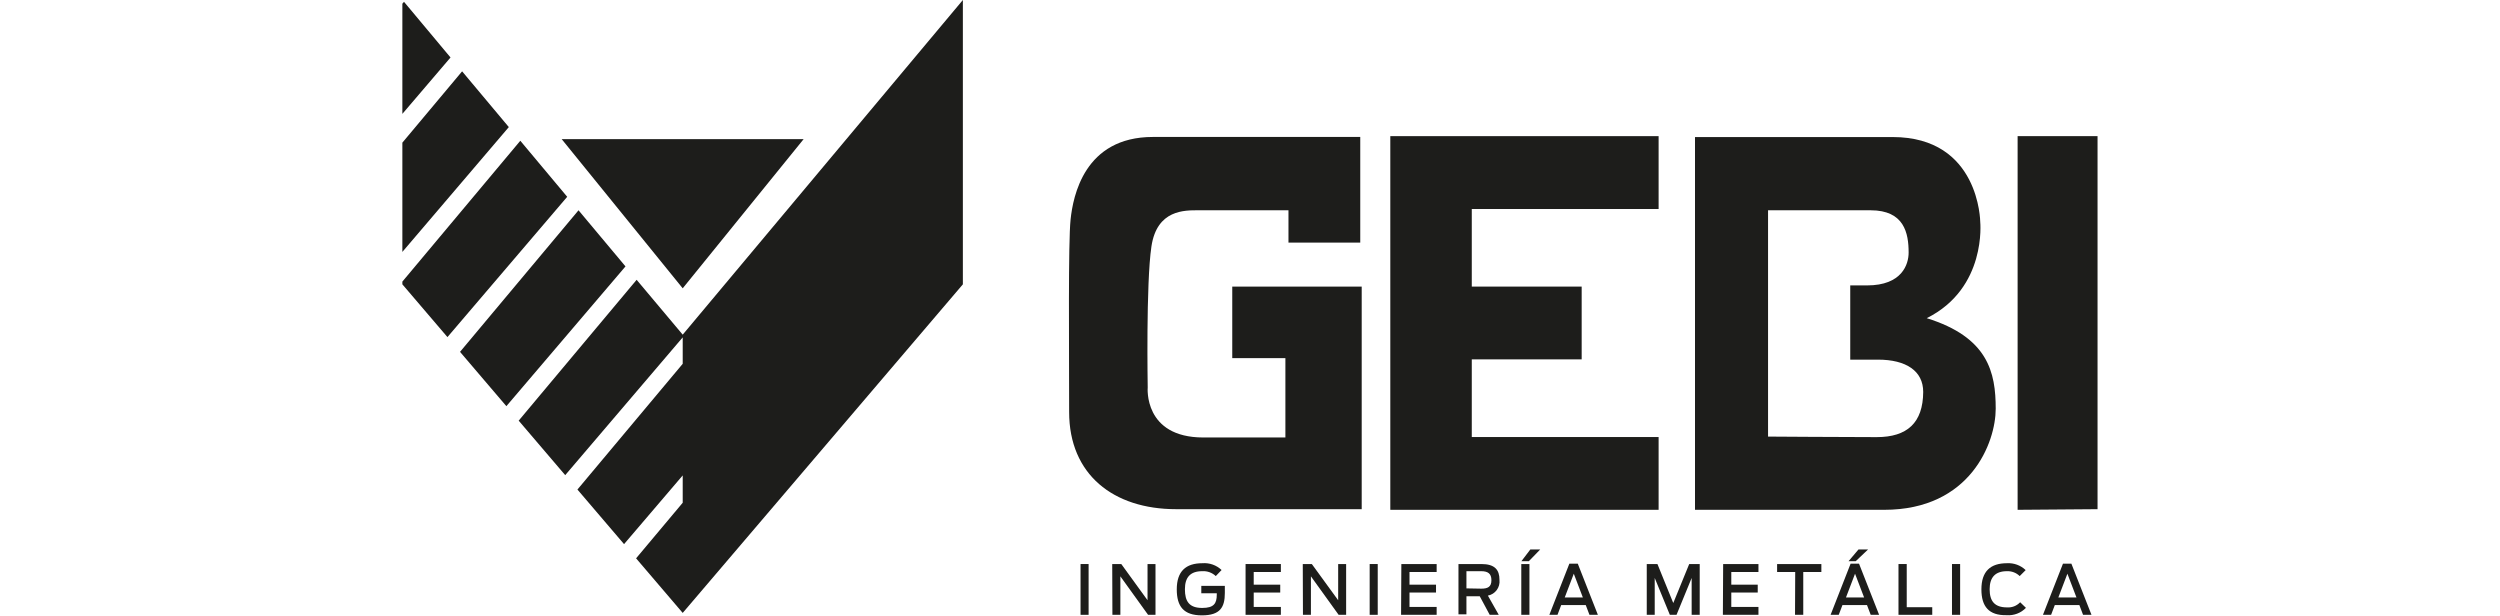
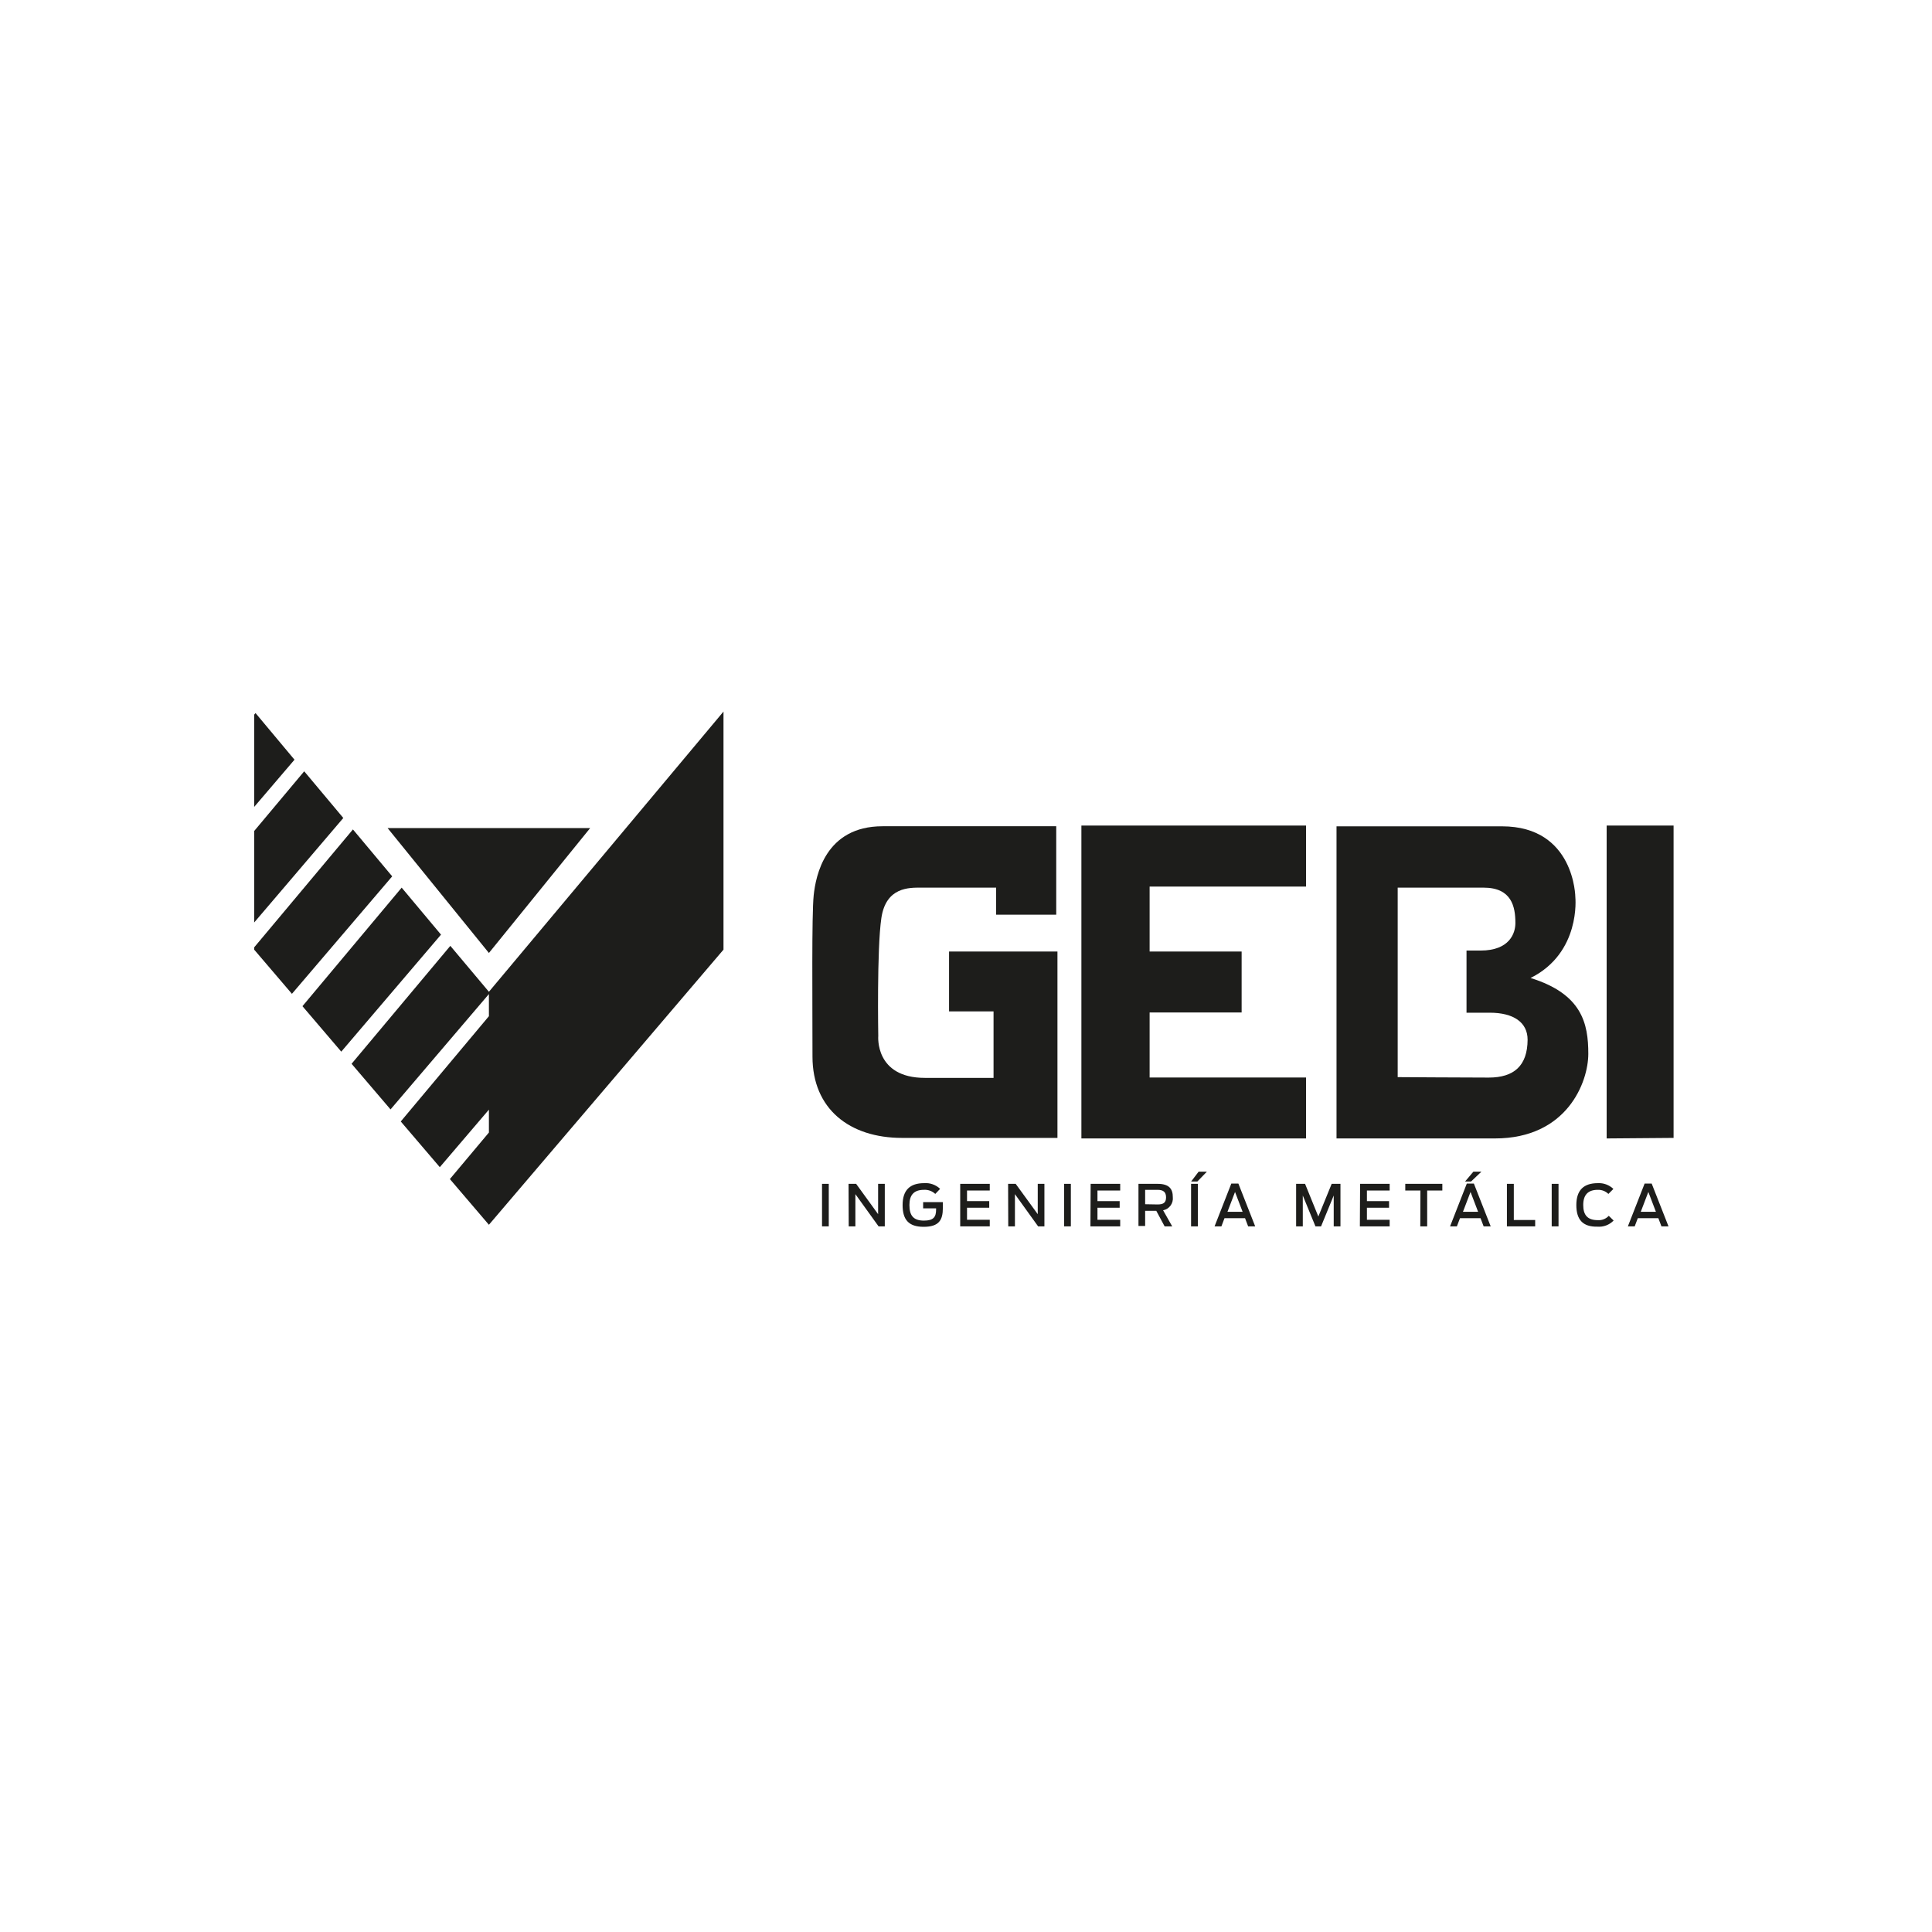
- <svg xmlns="http://www.w3.org/2000/svg" id="Capa_1" data-name="Capa 1" viewBox="0 0 276.18 68">
-   <defs>
-     <style>.cls-1{fill:none;}.cls-2{fill:#1d1d1b;}</style>
-   </defs>
-   <rect class="cls-1" width="276.18" height="68" />
-   <path class="cls-2" d="M119.37,62.31h.89v5.61h-.89Z" />
-   <path class="cls-2" d="M122.87,62.31h1l2.9,4v-4h.88v5.61h-.82l-3.06-4.25v4.25h-.88Z" />
-   <path class="cls-2" d="M130,65.11c0-2,1-2.89,2.83-2.89a2.76,2.76,0,0,1,2.12.75l-.64.67a2,2,0,0,0-1.49-.54c-1.32,0-1.92.67-1.92,2s.47,2.06,1.91,2.06c1.28,0,1.61-.48,1.61-1.47v-.15h-1.71v-.82h2.6v.79c0,1.57-.51,2.47-2.53,2.47S130,67,130,65.11Z" />
-   <path class="cls-2" d="M137.6,62.31h3.9v.88h-3v1.4h2.93v.87H138.5v1.59h3v.87H137.6Z" />
-   <path class="cls-2" d="M143.92,62.31h1l2.91,4v-4h.88v5.61h-.83l-3.06-4.25v4.25h-.88Z" />
-   <path class="cls-2" d="M151.31,62.31h.89v5.61h-.89Z" />
-   <path class="cls-2" d="M154.81,62.31h3.9v.88h-3v1.4h2.93v.87h-2.93v1.59h3v.87h-3.93Z" />
-   <path class="cls-2" d="M163.47,65.87H162v2h-.88V62.31h2.53c1.51,0,2,.66,2,1.75a1.59,1.59,0,0,1-1.28,1.74l1.2,2.12h-1Zm.17-.84c.72,0,1.12-.2,1.12-.93s-.38-1-1.14-1H162V65Z" />
-   <path class="cls-2" d="M169.06,60.7h1.09L168.89,62h-.82Zm-1,1.61h.9v5.61h-.9Z" />
-   <path class="cls-2" d="M173.37,62.27h.93l2.22,5.65h-.93l-.41-1.08h-2.71l-.41,1.08h-.9ZM174.86,66l-1-2.62-1,2.62Z" />
-   <path class="cls-2" d="M181.92,62.31h1.18l1.75,4.31,1.76-4.31h1.16v5.61h-.89V63.85l-1.67,4.07h-.74l-1.67-4.07v4.07h-.88Z" />
-   <path class="cls-2" d="M190.36,62.31h3.9v.88h-3v1.4h2.92v.87h-2.92v1.59h3v.87h-3.93Z" />
-   <path class="cls-2" d="M198.32,63.19h-2v-.88h4.89v.88h-2v4.73h-.91Z" />
-   <path class="cls-2" d="M204.44,62.27h.93l2.22,5.65h-.93l-.41-1.08h-2.71l-.41,1.08h-.9ZM205.93,66l-1-2.62-1,2.62Zm-.62-5.3h1.06L205,62h-.79Z" />
-   <path class="cls-2" d="M209.73,62.31h.91v4.77h2.82v.84h-3.73Z" />
-   <path class="cls-2" d="M215.64,62.31h.9v5.61h-.9Z" />
-   <path class="cls-2" d="M218.89,65.11c0-2,1-2.89,2.83-2.89a2.76,2.76,0,0,1,2.06.76l-.66.66a1.91,1.91,0,0,0-1.4-.54c-1.31,0-1.92.69-1.92,2s.55,2,1.92,2a1.8,1.8,0,0,0,1.45-.57l.64.62a2.68,2.68,0,0,1-2.14.81C219.71,68,218.89,67,218.89,65.11Z" />
-   <path class="cls-2" d="M227.9,62.27h.93l2.22,5.65h-.93l-.41-1.08H227l-.41,1.08h-.9ZM229.39,66l-1-2.62-1,2.62Z" />
-   <path class="cls-2" d="M220.47,45.15c0-4-.83-7.89-7.62-10,6.66-3.32,5.91-10.64,5.91-10.64s-.06-9.37-9.68-9.37H187.25V56.32h20.9C217.68,56.32,220.47,48.88,220.47,45.15Zm-13.15,3.14c-3.37,0-12-.06-12-.06v-25h11.33c3.71,0,4.2,2.51,4.2,4.68,0,1.29-.73,3.62-4.59,3.62H204.4v8.2h3.06c3.13,0,5,1.26,5,3.57C212.44,46.71,210.69,48.29,207.32,48.29Z" />
-   <polygon class="cls-2" points="231.72 15.04 222.89 15.04 222.89 56.32 231.72 56.25 231.72 15.04" />
-   <polygon class="cls-2" points="183.23 23.09 183.23 15.04 153.59 15.04 153.59 56.32 162.59 56.32 162.59 56.32 183.23 56.32 183.23 48.28 162.59 48.28 162.59 39.7 174.73 39.7 174.73 31.66 162.59 31.66 162.59 23.09 183.23 23.09" />
-   <path class="cls-2" d="M150.27,15.13H127.36c-7.58,0-8.82,6.56-9.09,9.11s-.16,14.07-.16,21.28c0,6.9,4.88,10.73,11.82,10.73h20.5V31.66h-14.3v7.9H142v8.77h-9.06c-6.64,0-6.15-5.53-6.15-5.53s-.2-11.48.41-15.57,3.68-4,5.21-4h9.93v3.57h7.93Z" />
-   <polygon class="cls-2" points="75.42 15.37 62.05 15.37 75.42 31.85 88.78 15.37 75.42 15.37" />
-   <polygon class="cls-2" points="44.63 0.2 44.45 0.41 44.45 12.58 49.77 6.35 44.63 0.2" />
-   <polygon class="cls-2" points="51.05 7.88 44.45 15.76 44.45 27.83 56.21 14.04 51.05 7.88" />
-   <polygon class="cls-2" points="57.48 15.55 44.45 31.11 44.45 31.41 49.43 37.24 62.66 21.74 57.48 15.55" />
-   <polygon class="cls-2" points="63.91 23.23 50.82 38.87 55.94 44.87 69.1 29.43 63.91 23.23" />
-   <polygon class="cls-2" points="75.42 36.97 75.42 36.97 70.33 30.91 57.3 46.47 62.44 52.49 75.42 37.27 75.42 40.19 63.79 54.08 68.94 60.11 75.42 52.52 75.42 55.54 70.27 61.68 75.42 67.71 106.37 31.41 106.37 0 75.42 36.97" />
+ <svg xmlns="http://www.w3.org/2000/svg" width="200" height="200" viewBox="0 0 200 200" fill="none">
+   <path d="M85.096 122.551H85.794V126.953H85.096V122.551Z" fill="#1D1D1B" />
+   <path d="M87.842 122.551H88.627L90.902 125.69V122.551H91.593V126.953H90.95L88.549 123.618V126.953H87.858L87.842 122.551Z" fill="#1D1D1B" />
+   <path d="M93.437 124.748C93.437 123.179 94.221 122.481 95.657 122.481C95.96 122.457 96.265 122.496 96.552 122.598C96.838 122.699 97.1 122.86 97.321 123.069L96.819 123.595C96.663 123.448 96.479 123.335 96.278 123.262C96.077 123.189 95.863 123.158 95.649 123.171C94.614 123.171 94.143 123.697 94.143 124.74C94.143 125.784 94.512 126.357 95.642 126.357C96.646 126.357 96.905 125.98 96.905 125.203V125.086H95.563V124.442H97.603V125.062C97.603 126.294 97.203 127 95.618 127C94.033 127 93.437 126.231 93.437 124.748Z" fill="#1D1D1B" />
+   <path d="M99.4 122.551H102.46V123.242H100.106V124.34H102.405V125.023H100.106V126.27H102.46V126.953H99.4V122.551Z" fill="#1D1D1B" />
+   <path d="M104.359 122.551H105.143L107.427 125.69V122.551H108.117V126.953H107.466L105.065 123.618V126.953H104.374L104.359 122.551Z" fill="#1D1D1B" />
+   <path d="M110.157 122.551H110.855V126.953H110.157V122.551Z" fill="#1D1D1B" />
+   <path d="M112.903 122.551H115.963V123.242H113.609V124.34H115.908V125.023H113.609V126.27H115.963V126.953H112.88L112.903 122.551Z" fill="#1D1D1B" />
+   <path d="M119.698 125.344H118.545V126.914H117.854V122.551H119.839C121.024 122.551 121.409 123.069 121.409 123.924C121.444 124.236 121.36 124.55 121.174 124.804C120.988 125.057 120.713 125.23 120.404 125.289L121.346 126.953H120.561L119.698 125.344ZM119.832 124.685C120.396 124.685 120.71 124.528 120.71 123.956C120.71 123.383 120.412 123.171 119.816 123.171H118.545V124.662L119.832 124.685Z" fill="#1D1D1B" />
+   <path d="M124.084 121.288H124.939L123.951 122.308H123.307L124.084 121.288ZM123.299 122.551H124.006V126.953H123.299V122.551Z" fill="#1D1D1B" />
+   <path d="M127.466 122.52H128.196L129.937 126.953H129.208L128.886 126.106H126.76L126.438 126.953H125.732L127.466 122.52ZM128.635 125.447L127.85 123.391L127.066 125.447H128.635Z" fill="#1D1D1B" />
+   <path d="M134.174 122.551H135.1L136.473 125.933L137.854 122.551H138.764V126.953H138.066V123.759L136.756 126.953H136.175L134.865 123.759V126.953H134.174V122.551Z" fill="#1D1D1B" />
+   <path d="M140.797 122.551H143.857V123.242H141.503V124.34H143.794V125.023H141.503V126.27H143.857V126.953H140.773L140.797 122.551Z" fill="#1D1D1B" />
+   <path d="M147.042 123.242H145.473V122.551H149.31V123.242H147.741V126.953H147.027L147.042 123.242Z" fill="#1D1D1B" />
+   <path d="M151.844 122.52H152.574L154.316 126.953H153.586L153.264 126.106H151.138L150.816 126.953H150.11L151.844 122.52ZM153.013 125.446L152.229 123.391L151.444 125.446H153.013ZM152.527 121.288H153.358L152.284 122.308H151.664L152.527 121.288Z" fill="#1D1D1B" />
+   <path d="M155.995 122.551H156.709V126.294H158.921V126.953H155.995V122.551Z" fill="#1D1D1B" />
+   <path d="M160.632 122.551H161.338V126.953H160.632V122.551Z" fill="#1D1D1B" />
+   <path d="M163.182 124.748C163.182 123.179 163.967 122.481 165.402 122.481C165.698 122.464 165.994 122.508 166.272 122.611C166.55 122.714 166.804 122.872 167.019 123.077L166.501 123.595C166.356 123.454 166.184 123.343 165.995 123.27C165.806 123.198 165.605 123.164 165.402 123.171C164.375 123.171 163.896 123.712 163.896 124.74C163.896 125.768 164.327 126.309 165.402 126.309C165.613 126.325 165.825 126.293 166.022 126.215C166.219 126.138 166.396 126.017 166.54 125.862L167.042 126.349C166.827 126.572 166.564 126.745 166.274 126.855C165.984 126.965 165.673 127.009 165.363 126.984C163.825 127.016 163.182 126.231 163.182 124.748Z" fill="#1D1D1B" />
+   <path d="M170.251 122.52H170.981L172.723 126.953H171.993L171.672 126.106H169.545L169.223 126.953H168.517L170.251 122.52ZM171.42 125.447L170.636 123.391L169.851 125.447H171.42Z" fill="#1D1D1B" />
+   <path d="M164.421 109.087C164.421 105.949 163.77 102.897 158.443 101.241C163.668 98.636 163.08 92.893 163.08 92.893C163.08 92.893 163.033 85.541 155.485 85.541H138.356V117.851H154.755C162.232 117.851 164.421 112.014 164.421 109.087ZM154.104 111.551C151.46 111.551 144.688 111.504 144.688 111.504V91.888H153.578C156.489 91.888 156.873 93.858 156.873 95.56C156.873 96.572 156.301 98.401 153.272 98.401H151.813V104.835H154.214C156.669 104.835 158.137 105.823 158.137 107.636C158.121 110.311 156.748 111.551 154.104 111.551Z" fill="#1D1D1B" />
+   <path d="M173.249 85.462H166.32V117.851L173.249 117.796V85.462Z" fill="#1D1D1B" />
+   <path d="M135.202 91.778V85.462H111.946V117.851H119.008H135.202V111.543H119.008V104.811H128.533V98.502H119.008V91.778H135.202Z" fill="#1D1D1B" />
+   <path d="M109.341 85.533H91.365C85.418 85.533 84.445 90.68 84.233 92.68C84.021 94.681 84.108 103.72 84.108 109.377C84.108 114.791 87.937 117.796 93.382 117.796H109.467V98.502H98.246V104.701H102.852V111.582H95.744C90.534 111.582 90.918 107.243 90.918 107.243C90.918 107.243 90.761 98.236 91.24 95.026C91.718 91.817 94.127 91.888 95.328 91.888H103.119V94.689H109.341V85.533Z" fill="#1D1D1B" />
+   <path d="M50.612 85.721H40.122L50.612 98.652L61.095 85.721H50.612Z" fill="#1D1D1B" />
+   <path d="M26.453 73.818L26.312 73.983V83.532L30.486 78.644L26.453 73.818Z" fill="#1D1D1B" />
+   <path d="M31.491 79.844L26.312 86.027V95.498L35.539 84.677L31.491 79.844Z" fill="#1D1D1B" />
+   <path d="M36.536 85.862L26.312 98.071V98.306L30.22 102.881L40.6 90.719L36.536 85.862Z" fill="#1D1D1B" />
+   <path d="M41.581 91.888L31.31 104.16L35.328 108.867L45.653 96.753L41.581 91.888Z" fill="#1D1D1B" />
+   <path d="M50.612 102.669L46.618 97.914L36.395 110.123L40.428 114.846L50.612 102.904V105.195L41.487 116.094L45.528 120.825L50.612 114.87V117.239L46.571 122.057L50.612 126.788L74.896 98.306V73.661L50.612 102.669Z" fill="#1D1D1B" />
</svg>
